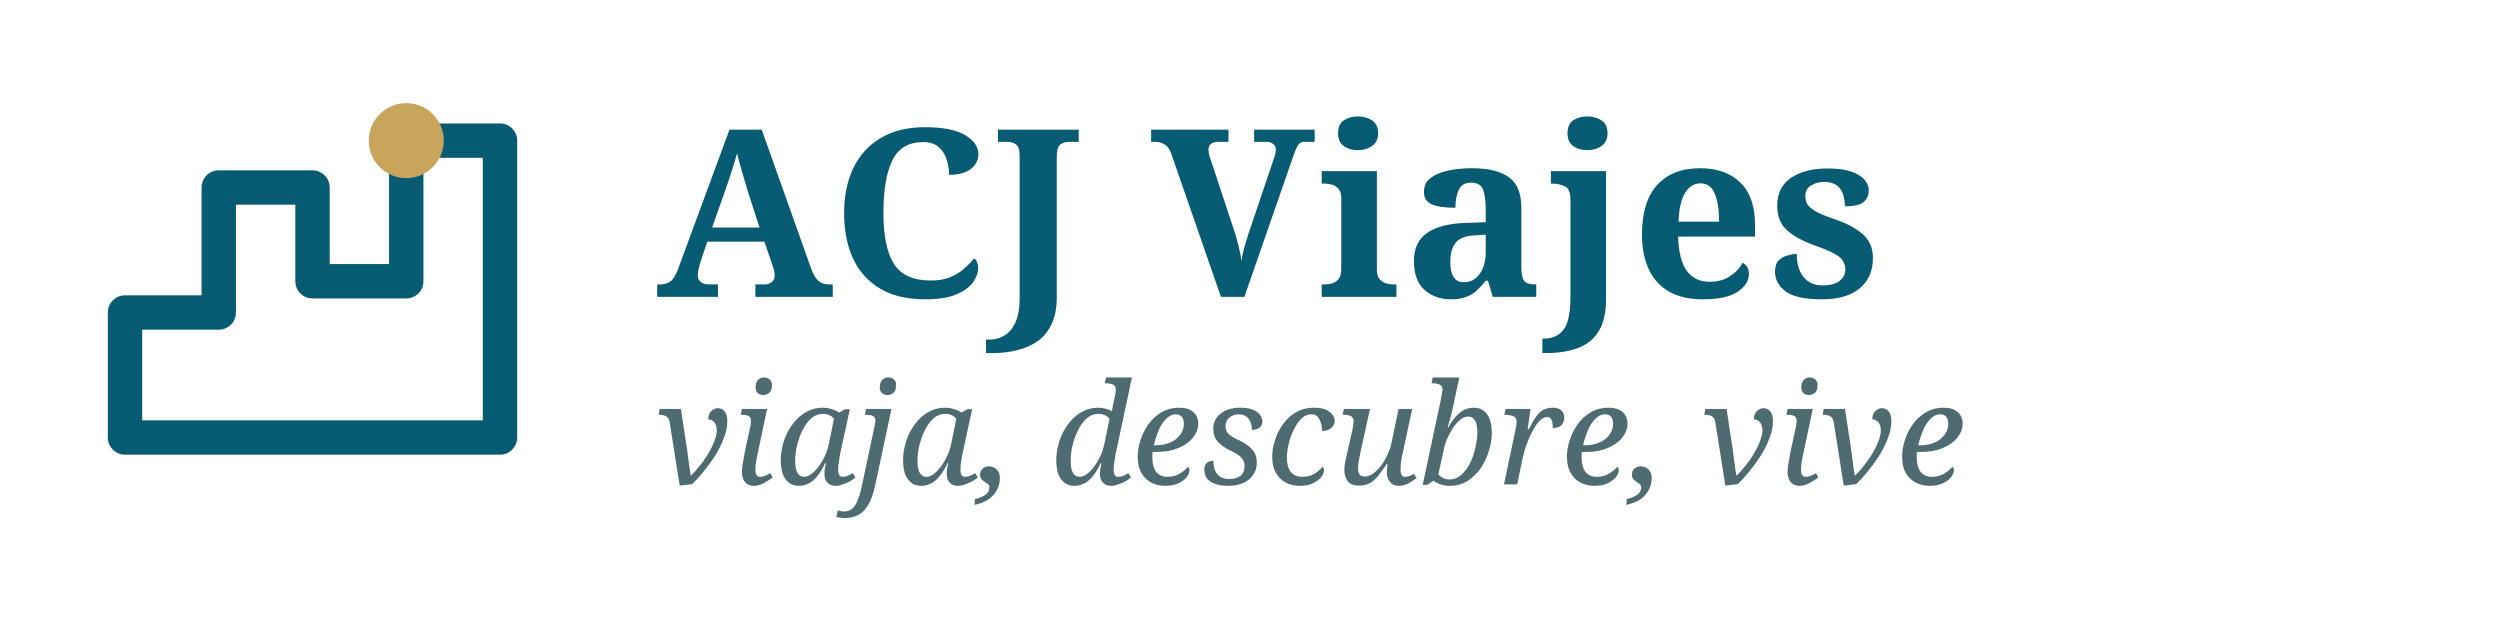
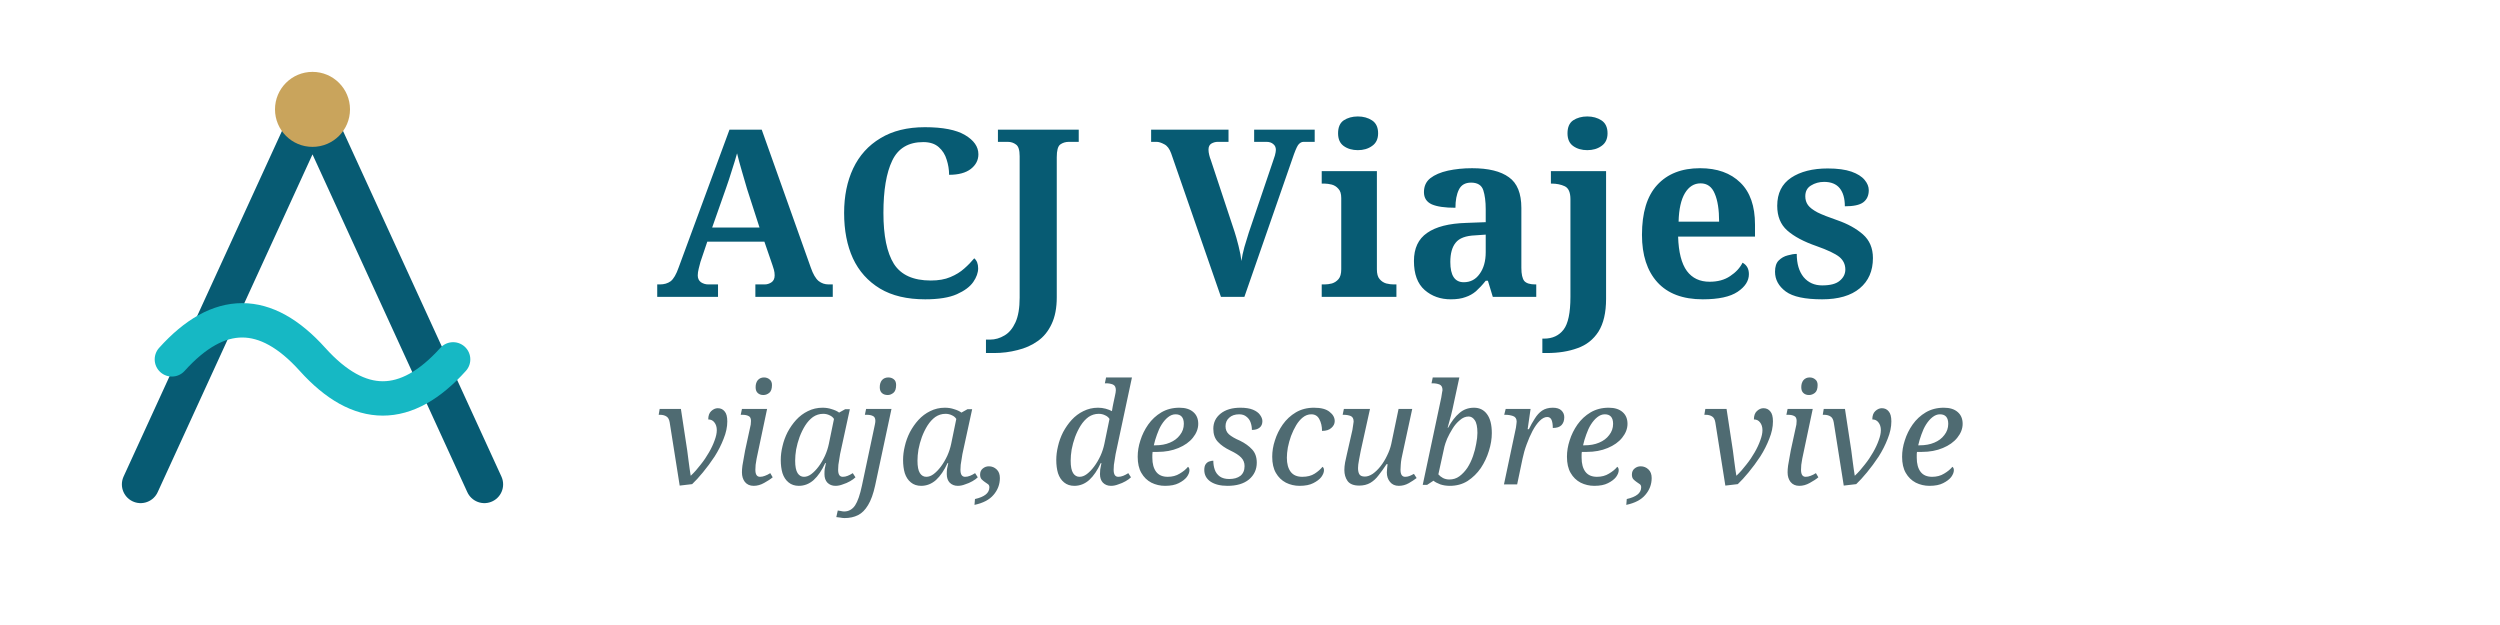
<svg xmlns="http://www.w3.org/2000/svg" viewBox="0 0 160 40" role="img" aria-label="ACJ Viajes">
-   <path d="M8 28 L8 20 L14 20 L14 12 L20 12 L20 18 L26 18 L26 9 L32 9 L32 28 Z" fill="none" stroke="#075B73" stroke-width="2.2" stroke-linejoin="round" stroke-linecap="round" />
-   <circle cx="26" cy="9" r="2.4" fill="#C9A45C" />
+   <path d="M20 7 L9 31 M20 7 L31 31" fill="none" stroke="#075B73" stroke-width="2.4" stroke-linecap="round" stroke-linejoin="round" />
+   <path d="M11 23 Q15.5 18 20 23 T29 23" fill="none" stroke="#16B8C4" stroke-width="2.2" stroke-linecap="round" />
+   <circle cx="20" cy="7" r="2.4" fill="#C9A45C" />
  <text x="42" y="19" font-family="Cormorant Garamond, Georgia, serif" font-weight="600" font-size="15" fill="#075B73" letter-spacing="0.2">ACJ Viajes</text>
  <text x="42" y="31" font-family="Cormorant Garamond, Georgia, serif" font-style="italic" font-size="9" fill="#4F6B72">viaja, descubre, vive</text>
</svg>
